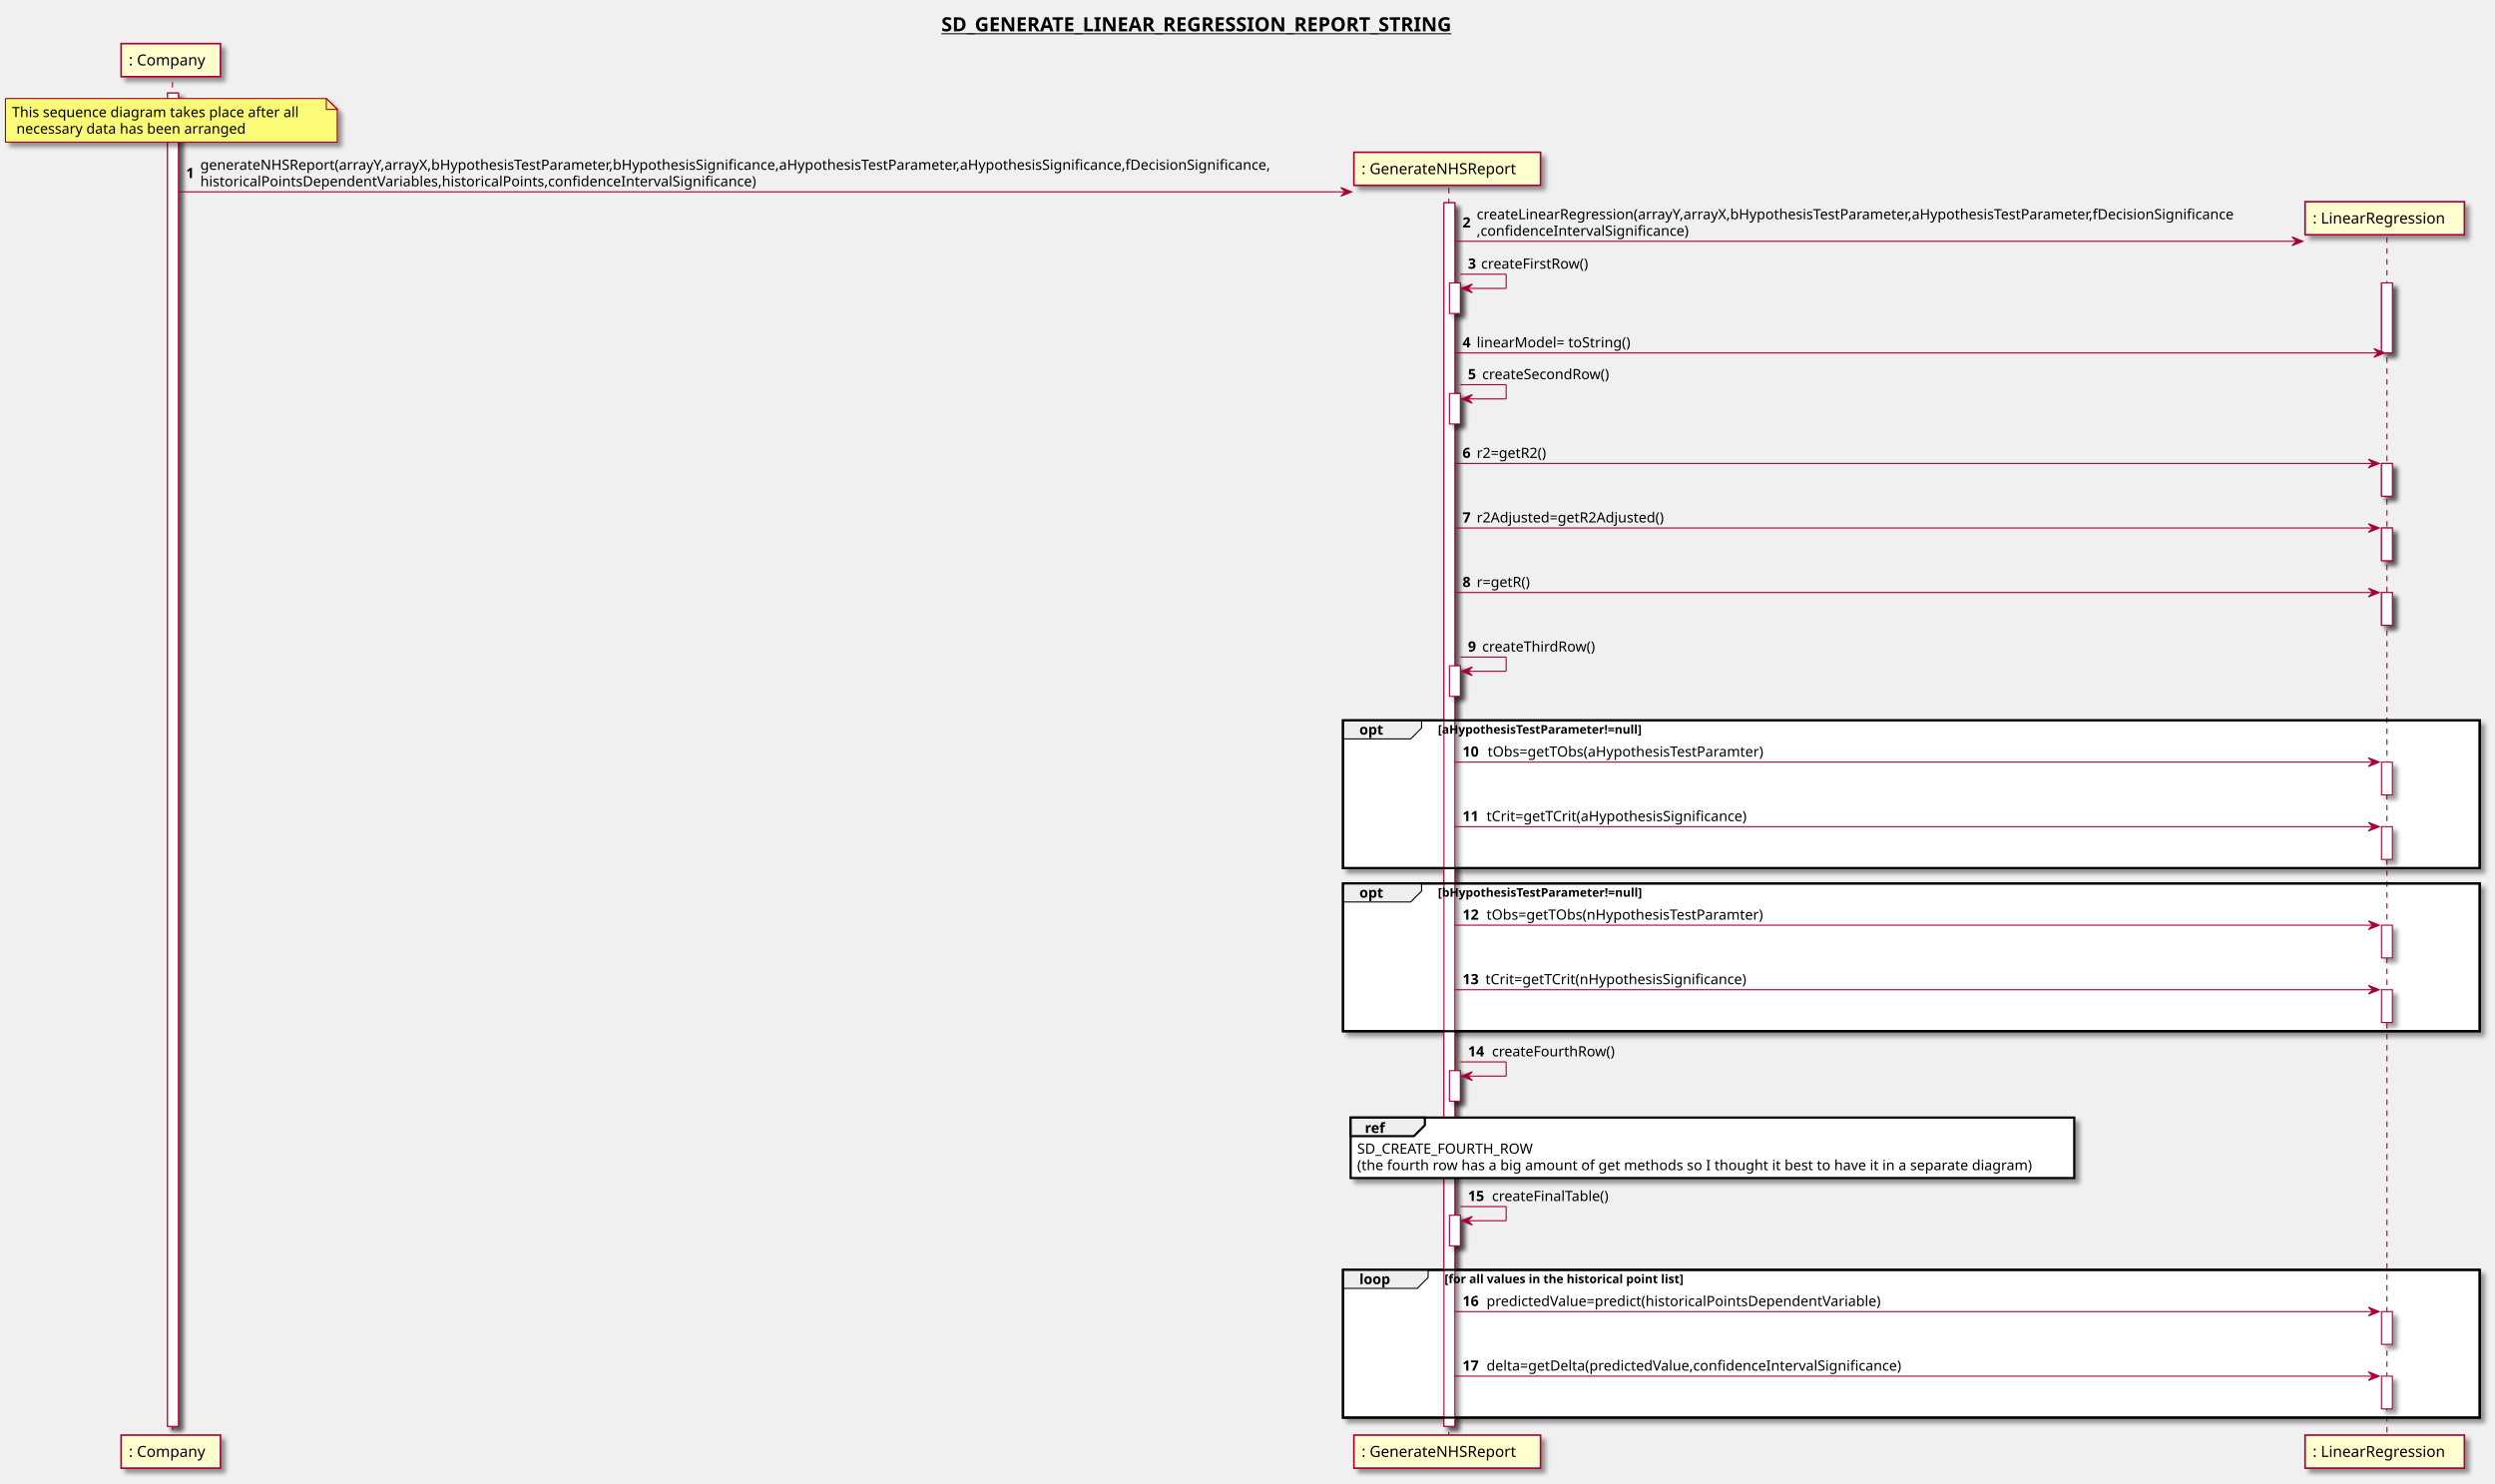
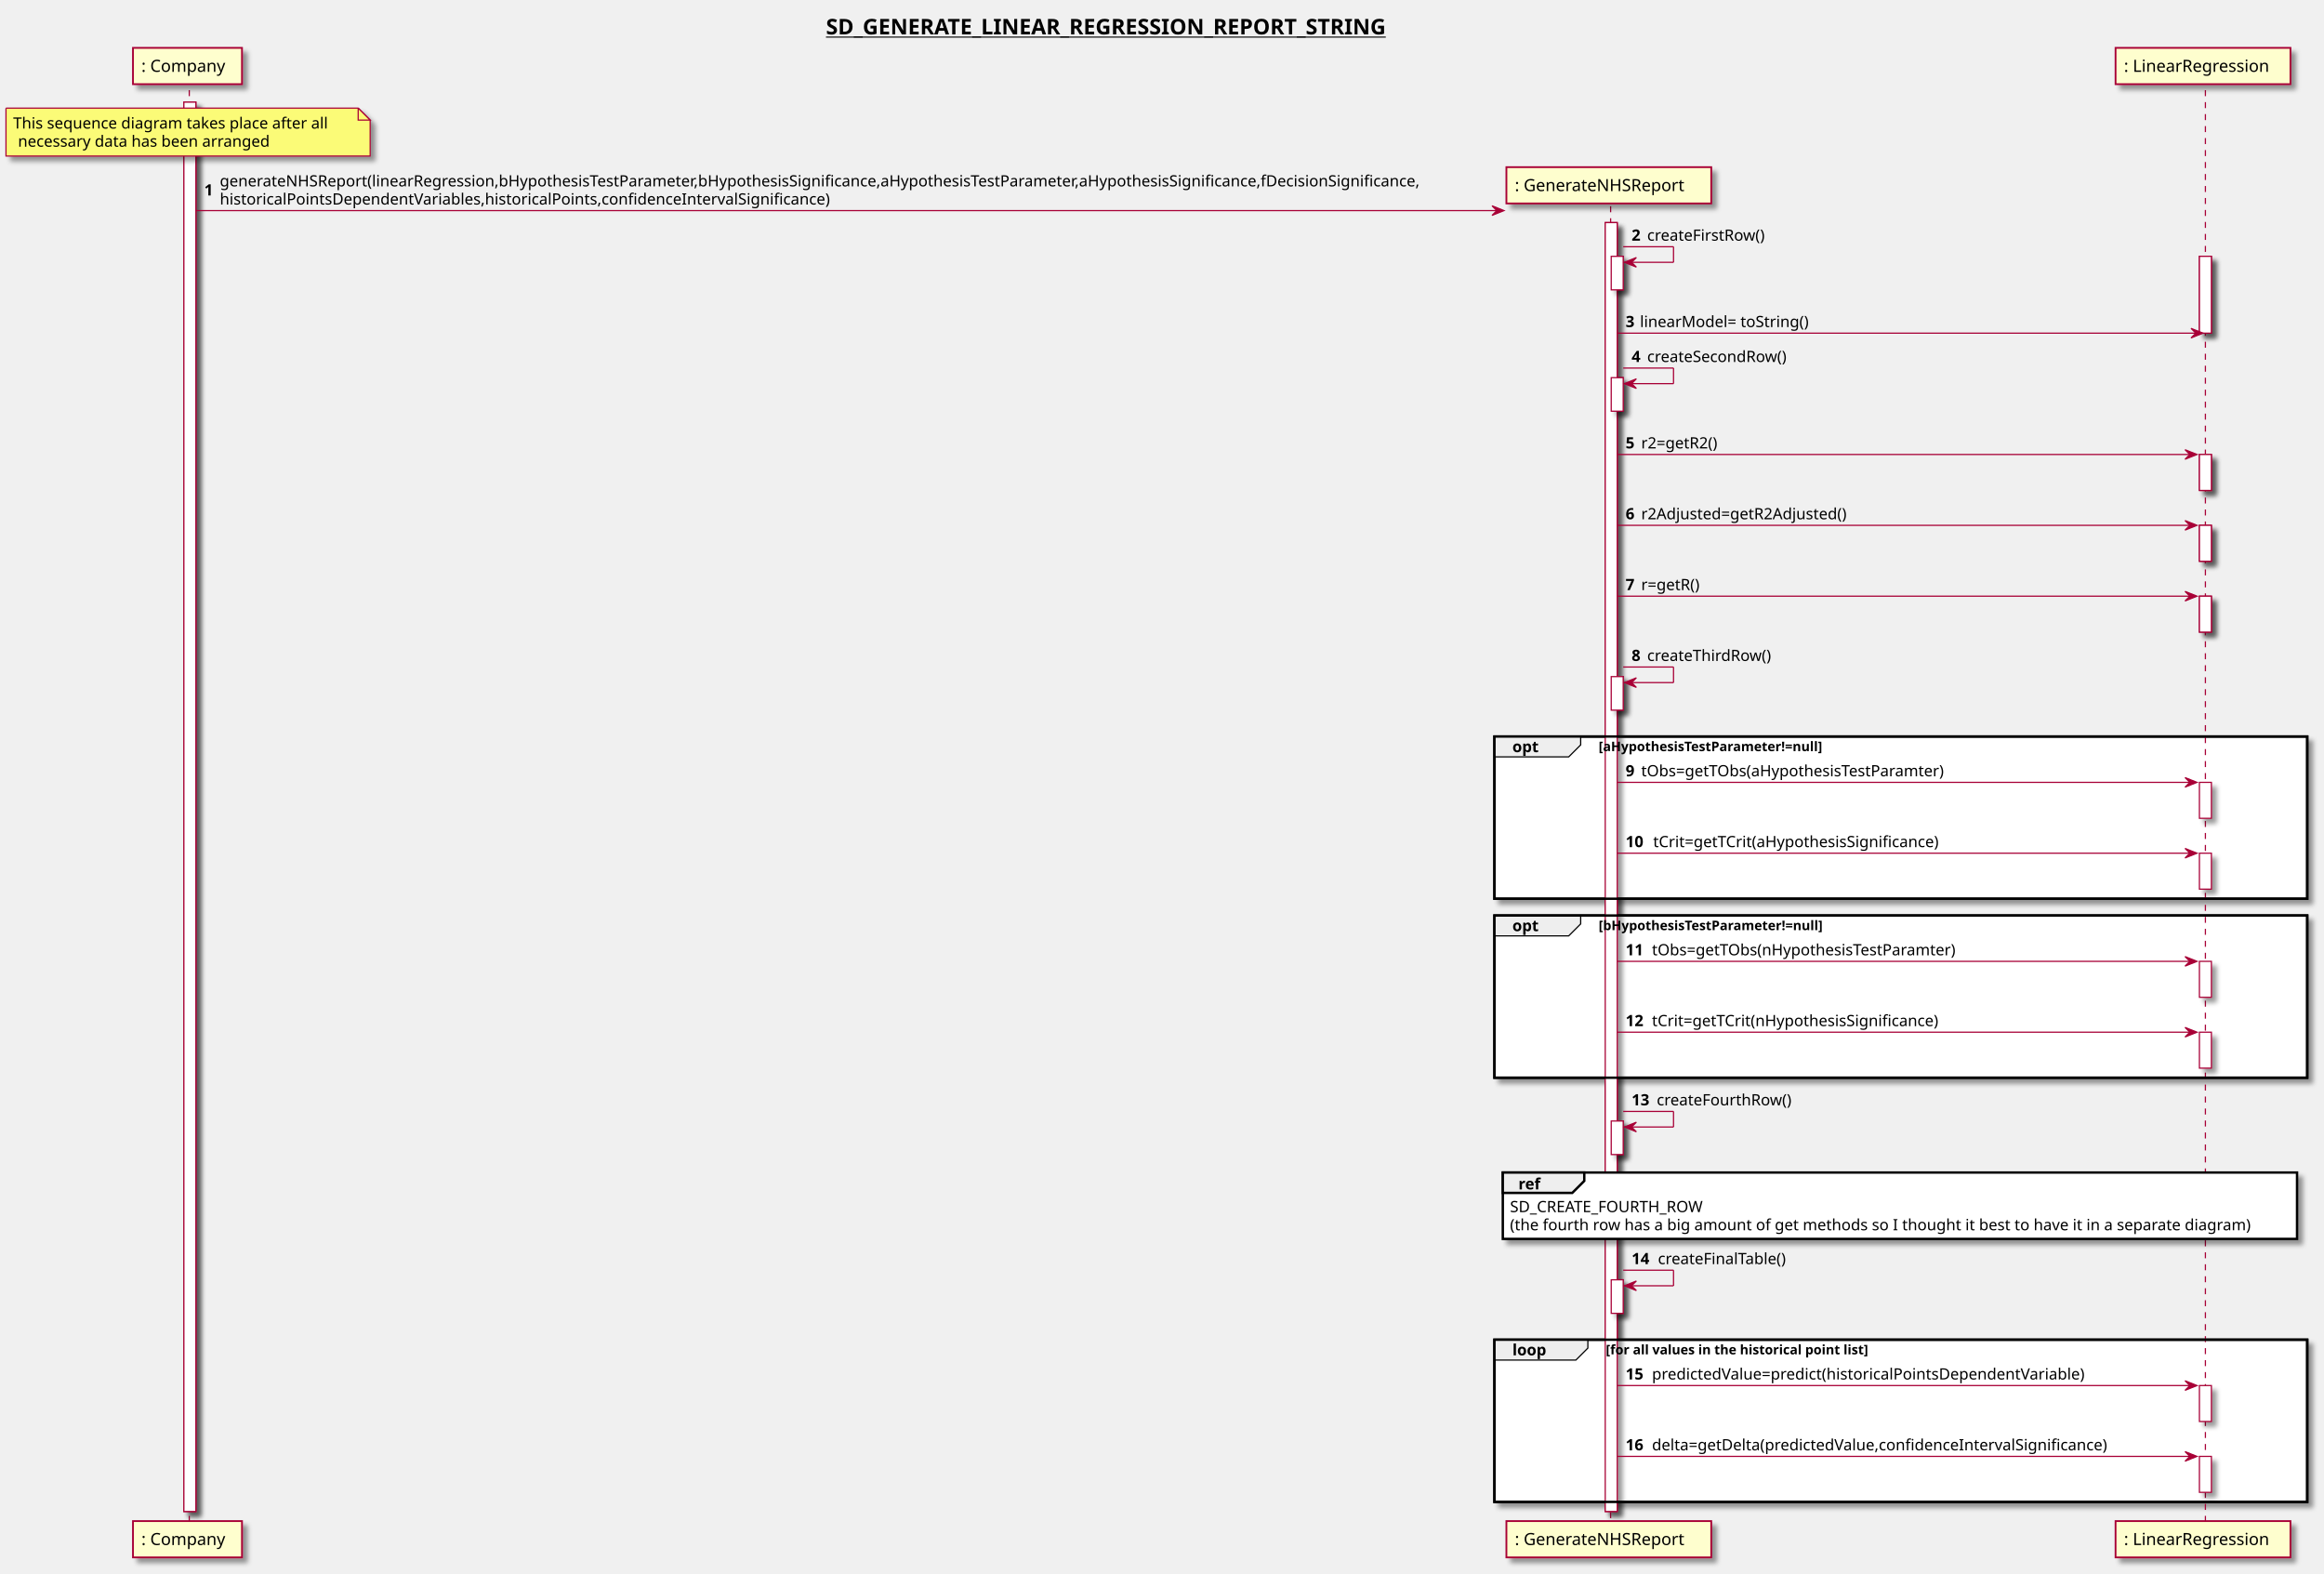
- <svg xmlns="http://www.w3.org/2000/svg" contentScriptType="application/ecmascript" contentStyleType="text/css" height="1359px" preserveAspectRatio="none" style="width:2286px;height:1359px;background:#FFFFFF;" version="1.1" viewBox="0 0 2286 1359" width="2286px" zoomAndPan="magnify">
+ <svg xmlns="http://www.w3.org/2000/svg" contentScriptType="application/ecmascript" contentStyleType="text/css" height="1313px" preserveAspectRatio="none" style="width:1940px;height:1313px;background:#FFFFFF;" version="1.1" viewBox="0 0 1940 1313" width="1940px" zoomAndPan="magnify">
  <defs>
-     <filter height="300%" id="f1wmib76jafymm" width="300%" x="-1" y="-1">
+     <filter height="300%" id="fee40dw6n8b5m" width="300%" x="-1" y="-1">
      <feGaussianBlur result="blurOut" stdDeviation="2.0" />
      <feColorMatrix in="blurOut" result="blurOut2" type="matrix" values="0 0 0 0 0 0 0 0 0 0 0 0 0 0 0 0 0 0 .4 0" />
      <feOffset dx="4.0" dy="4.0" in="blurOut2" result="blurOut3" />
      <feBlend in="SourceGraphic" in2="blurOut3" mode="normal" />
    </filter>
  </defs>
  <g>
-     <text fill="#000000" font-family="sans-serif" font-size="18" font-weight="bold" lengthAdjust="spacing" text-decoration="underline" textLength="557" x="862.5" y="28.708">SD_GENERATE_LINEAR_REGRESSION_REPORT_STRING</text>
-     <rect fill="#FFFFFF" filter="url(#f1wmib76jafymm)" height="1221.648" style="stroke:#A80036;stroke-width:1.0;" width="10" x="153.5" y="85.25" />
-     <rect fill="#FFFFFF" filter="url(#f1wmib76jafymm)" height="1121.117" style="stroke:#A80036;stroke-width:1.0;" width="10" x="1323" y="185.781" />
-     <rect fill="#FFFFFF" filter="url(#f1wmib76jafymm)" height="28" style="stroke:#A80036;stroke-width:1.0;" width="10" x="1328" y="259.242" />
-     <rect fill="#FFFFFF" filter="url(#f1wmib76jafymm)" height="28" style="stroke:#A80036;stroke-width:1.0;" width="10" x="1328" y="360.508" />
-     <rect fill="#FFFFFF" filter="url(#f1wmib76jafymm)" height="28" style="stroke:#A80036;stroke-width:1.0;" width="10" x="1328" y="610.039" />
-     <rect fill="#FFFFFF" filter="url(#f1wmib76jafymm)" height="28" style="stroke:#A80036;stroke-width:1.0;" width="10" x="1328" y="980.969" />
-     <rect fill="#FFFFFF" filter="url(#f1wmib76jafymm)" height="28" style="stroke:#A80036;stroke-width:1.0;" width="10" x="1328" y="1113.5" />
-     <rect fill="#FFFFFF" filter="url(#f1wmib76jafymm)" height="64.133" style="stroke:#A80036;stroke-width:1.0;" width="10" x="2182" y="259.242" />
-     <rect fill="#FFFFFF" filter="url(#f1wmib76jafymm)" height="30" style="stroke:#A80036;stroke-width:1.0;" width="10" x="2182" y="424.641" />
-     <rect fill="#FFFFFF" filter="url(#f1wmib76jafymm)" height="30" style="stroke:#A80036;stroke-width:1.0;" width="10" x="2182" y="483.773" />
-     <rect fill="#FFFFFF" filter="url(#f1wmib76jafymm)" height="30" style="stroke:#A80036;stroke-width:1.0;" width="10" x="2182" y="542.906" />
-     <rect fill="#FFFFFF" filter="url(#f1wmib76jafymm)" height="30" style="stroke:#A80036;stroke-width:1.0;" width="10" x="2182" y="698.305" />
-     <rect fill="#FFFFFF" filter="url(#f1wmib76jafymm)" height="30" style="stroke:#A80036;stroke-width:1.0;" width="10" x="2182" y="757.438" />
-     <rect fill="#FFFFFF" filter="url(#f1wmib76jafymm)" height="30" style="stroke:#A80036;stroke-width:1.0;" width="10" x="2182" y="847.703" />
-     <rect fill="#FFFFFF" filter="url(#f1wmib76jafymm)" height="30" style="stroke:#A80036;stroke-width:1.0;" width="10" x="2182" y="906.836" />
-     <rect fill="#FFFFFF" filter="url(#f1wmib76jafymm)" height="30" style="stroke:#A80036;stroke-width:1.0;" width="10" x="2182" y="1201.766" />
-     <rect fill="#FFFFFF" filter="url(#f1wmib76jafymm)" height="30" style="stroke:#A80036;stroke-width:1.0;" width="10" x="2182" y="1260.898" />
-     <rect fill="#FFFFFF" filter="url(#f1wmib76jafymm)" height="135.398" style="stroke:#000000;stroke-width:2.0;" width="1041.5" x="1230.5" y="660.039" />
-     <rect fill="#FFFFFF" filter="url(#f1wmib76jafymm)" height="135.398" style="stroke:#000000;stroke-width:2.0;" width="1041.5" x="1230.5" y="809.438" />
-     <rect fill="#FFFFFF" filter="url(#f1wmib76jafymm)" height="135.398" style="stroke:#000000;stroke-width:2.0;" width="1041.5" x="1230.5" y="1163.5" />
-     <line style="stroke:#A80036;stroke-width:1.0;stroke-dasharray:5.0,5.0;" x1="158" x2="158" y1="75.25" y2="1315.898" />
-     <line style="stroke:#A80036;stroke-width:1.0;stroke-dasharray:5.0,5.0;" x1="1327.5" x2="1327.5" y1="172.164" y2="1315.898" />
-     <line style="stroke:#A80036;stroke-width:1.0;stroke-dasharray:5.0,5.0;" x1="2187" x2="2187" y1="217.461" y2="1315.898" />
-     <rect fill="#FEFECE" filter="url(#f1wmib76jafymm)" height="30.297" style="stroke:#A80036;stroke-width:1.5;" width="91" x="111" y="39.953" />
+     <text fill="#000000" font-family="sans-serif" font-size="18" font-weight="bold" lengthAdjust="spacing" text-decoration="underline" textLength="557" x="689.5" y="28.708">SD_GENERATE_LINEAR_REGRESSION_REPORT_STRING</text>
+     <rect fill="#FFFFFF" filter="url(#fee40dw6n8b5m)" height="1176.352" style="stroke:#A80036;stroke-width:1.0;" width="10" x="153.5" y="85.25" />
+     <rect fill="#FFFFFF" filter="url(#fee40dw6n8b5m)" height="1075.82" style="stroke:#A80036;stroke-width:1.0;" width="10" x="1340" y="185.781" />
+     <rect fill="#FFFFFF" filter="url(#fee40dw6n8b5m)" height="28" style="stroke:#A80036;stroke-width:1.0;" width="10" x="1345" y="213.945" />
+     <rect fill="#FFFFFF" filter="url(#fee40dw6n8b5m)" height="28" style="stroke:#A80036;stroke-width:1.0;" width="10" x="1345" y="315.211" />
+     <rect fill="#FFFFFF" filter="url(#fee40dw6n8b5m)" height="28" style="stroke:#A80036;stroke-width:1.0;" width="10" x="1345" y="564.742" />
+     <rect fill="#FFFFFF" filter="url(#fee40dw6n8b5m)" height="28" style="stroke:#A80036;stroke-width:1.0;" width="10" x="1345" y="935.672" />
+     <rect fill="#FFFFFF" filter="url(#fee40dw6n8b5m)" height="28" style="stroke:#A80036;stroke-width:1.0;" width="10" x="1345" y="1068.203" />
+     <rect fill="#FFFFFF" filter="url(#fee40dw6n8b5m)" height="64.133" style="stroke:#A80036;stroke-width:1.0;" width="10" x="1836" y="213.945" />
+     <rect fill="#FFFFFF" filter="url(#fee40dw6n8b5m)" height="30" style="stroke:#A80036;stroke-width:1.0;" width="10" x="1836" y="379.344" />
+     <rect fill="#FFFFFF" filter="url(#fee40dw6n8b5m)" height="30" style="stroke:#A80036;stroke-width:1.0;" width="10" x="1836" y="438.477" />
+     <rect fill="#FFFFFF" filter="url(#fee40dw6n8b5m)" height="30" style="stroke:#A80036;stroke-width:1.0;" width="10" x="1836" y="497.609" />
+     <rect fill="#FFFFFF" filter="url(#fee40dw6n8b5m)" height="30" style="stroke:#A80036;stroke-width:1.0;" width="10" x="1836" y="653.008" />
+     <rect fill="#FFFFFF" filter="url(#fee40dw6n8b5m)" height="30" style="stroke:#A80036;stroke-width:1.0;" width="10" x="1836" y="712.141" />
+     <rect fill="#FFFFFF" filter="url(#fee40dw6n8b5m)" height="30" style="stroke:#A80036;stroke-width:1.0;" width="10" x="1836" y="802.406" />
+     <rect fill="#FFFFFF" filter="url(#fee40dw6n8b5m)" height="30" style="stroke:#A80036;stroke-width:1.0;" width="10" x="1836" y="861.539" />
+     <rect fill="#FFFFFF" filter="url(#fee40dw6n8b5m)" height="30" style="stroke:#A80036;stroke-width:1.0;" width="10" x="1836" y="1156.469" />
+     <rect fill="#FFFFFF" filter="url(#fee40dw6n8b5m)" height="30" style="stroke:#A80036;stroke-width:1.0;" width="10" x="1836" y="1215.602" />
+     <rect fill="#FFFFFF" filter="url(#fee40dw6n8b5m)" height="135.398" style="stroke:#000000;stroke-width:2.0;" width="678.5" x="1247.5" y="614.742" />
+     <rect fill="#FFFFFF" filter="url(#fee40dw6n8b5m)" height="135.398" style="stroke:#000000;stroke-width:2.0;" width="678.5" x="1247.5" y="764.141" />
+     <rect fill="#FFFFFF" filter="url(#fee40dw6n8b5m)" height="135.398" style="stroke:#000000;stroke-width:2.0;" width="678.5" x="1247.5" y="1118.203" />
+     <line style="stroke:#A80036;stroke-width:1.0;stroke-dasharray:5.0,5.0;" x1="158" x2="158" y1="75.25" y2="1270.602" />
+     <line style="stroke:#A80036;stroke-width:1.0;stroke-dasharray:5.0,5.0;" x1="1344.5" x2="1344.5" y1="172.164" y2="1270.602" />
+     <line style="stroke:#A80036;stroke-width:1.0;stroke-dasharray:5.0,5.0;" x1="1841" x2="1841" y1="75.25" y2="1270.602" />
+     <rect fill="#FEFECE" filter="url(#fee40dw6n8b5m)" height="30.297" style="stroke:#A80036;stroke-width:1.5;" width="91" x="111" y="39.953" />
    <text fill="#000000" font-family="sans-serif" font-size="14" lengthAdjust="spacing" textLength="77" x="118" y="59.948">: Company</text>
-     <rect fill="#FEFECE" filter="url(#f1wmib76jafymm)" height="30.297" style="stroke:#A80036;stroke-width:1.5;" width="91" x="111" y="1314.898" />
-     <text fill="#000000" font-family="sans-serif" font-size="14" lengthAdjust="spacing" textLength="77" x="118" y="1334.894">: Company</text>
-     <rect fill="#FEFECE" filter="url(#f1wmib76jafymm)" height="30.297" style="stroke:#A80036;stroke-width:1.5;" width="171" x="1240.5" y="1314.898" />
-     <text fill="#000000" font-family="sans-serif" font-size="14" lengthAdjust="spacing" textLength="157" x="1247.5" y="1334.894">: GenerateNHSReport</text>
-     <rect fill="#FEFECE" filter="url(#f1wmib76jafymm)" height="30.297" style="stroke:#A80036;stroke-width:1.5;" width="146" x="2112" y="1314.898" />
-     <text fill="#000000" font-family="sans-serif" font-size="14" lengthAdjust="spacing" textLength="132" x="2119" y="1334.894">: LinearRegression</text>
-     <rect fill="#FFFFFF" filter="url(#f1wmib76jafymm)" height="1221.648" style="stroke:#A80036;stroke-width:1.0;" width="10" x="153.5" y="85.25" />
-     <rect fill="#FFFFFF" filter="url(#f1wmib76jafymm)" height="1121.117" style="stroke:#A80036;stroke-width:1.0;" width="10" x="1323" y="185.781" />
-     <rect fill="#FFFFFF" filter="url(#f1wmib76jafymm)" height="28" style="stroke:#A80036;stroke-width:1.0;" width="10" x="1328" y="259.242" />
-     <rect fill="#FFFFFF" filter="url(#f1wmib76jafymm)" height="28" style="stroke:#A80036;stroke-width:1.0;" width="10" x="1328" y="360.508" />
-     <rect fill="#FFFFFF" filter="url(#f1wmib76jafymm)" height="28" style="stroke:#A80036;stroke-width:1.0;" width="10" x="1328" y="610.039" />
-     <rect fill="#FFFFFF" filter="url(#f1wmib76jafymm)" height="28" style="stroke:#A80036;stroke-width:1.0;" width="10" x="1328" y="980.969" />
-     <rect fill="#FFFFFF" filter="url(#f1wmib76jafymm)" height="28" style="stroke:#A80036;stroke-width:1.0;" width="10" x="1328" y="1113.5" />
-     <rect fill="#FFFFFF" filter="url(#f1wmib76jafymm)" height="64.133" style="stroke:#A80036;stroke-width:1.0;" width="10" x="2182" y="259.242" />
-     <rect fill="#FFFFFF" filter="url(#f1wmib76jafymm)" height="30" style="stroke:#A80036;stroke-width:1.0;" width="10" x="2182" y="424.641" />
-     <rect fill="#FFFFFF" filter="url(#f1wmib76jafymm)" height="30" style="stroke:#A80036;stroke-width:1.0;" width="10" x="2182" y="483.773" />
-     <rect fill="#FFFFFF" filter="url(#f1wmib76jafymm)" height="30" style="stroke:#A80036;stroke-width:1.0;" width="10" x="2182" y="542.906" />
-     <rect fill="#FFFFFF" filter="url(#f1wmib76jafymm)" height="30" style="stroke:#A80036;stroke-width:1.0;" width="10" x="2182" y="698.305" />
-     <rect fill="#FFFFFF" filter="url(#f1wmib76jafymm)" height="30" style="stroke:#A80036;stroke-width:1.0;" width="10" x="2182" y="757.438" />
-     <rect fill="#FFFFFF" filter="url(#f1wmib76jafymm)" height="30" style="stroke:#A80036;stroke-width:1.0;" width="10" x="2182" y="847.703" />
-     <rect fill="#FFFFFF" filter="url(#f1wmib76jafymm)" height="30" style="stroke:#A80036;stroke-width:1.0;" width="10" x="2182" y="906.836" />
-     <rect fill="#FFFFFF" filter="url(#f1wmib76jafymm)" height="30" style="stroke:#A80036;stroke-width:1.0;" width="10" x="2182" y="1201.766" />
-     <rect fill="#FFFFFF" filter="url(#f1wmib76jafymm)" height="30" style="stroke:#A80036;stroke-width:1.0;" width="10" x="2182" y="1260.898" />
-     <path d="M5,90.25 L5,130.25 L309,130.25 L309,100.25 L299,90.25 L5,90.25 " fill="#FBFB77" filter="url(#f1wmib76jafymm)" style="stroke:#A80036;stroke-width:1.0;" />
+     <rect fill="#FEFECE" filter="url(#fee40dw6n8b5m)" height="30.297" style="stroke:#A80036;stroke-width:1.5;" width="91" x="111" y="1269.602" />
+     <text fill="#000000" font-family="sans-serif" font-size="14" lengthAdjust="spacing" textLength="77" x="118" y="1289.597">: Company</text>
+     <rect fill="#FEFECE" filter="url(#fee40dw6n8b5m)" height="30.297" style="stroke:#A80036;stroke-width:1.5;" width="171" x="1257.5" y="1269.602" />
+     <text fill="#000000" font-family="sans-serif" font-size="14" lengthAdjust="spacing" textLength="157" x="1264.5" y="1289.597">: GenerateNHSReport</text>
+     <rect fill="#FEFECE" filter="url(#fee40dw6n8b5m)" height="30.297" style="stroke:#A80036;stroke-width:1.5;" width="146" x="1766" y="39.953" />
+     <text fill="#000000" font-family="sans-serif" font-size="14" lengthAdjust="spacing" textLength="132" x="1773" y="59.948">: LinearRegression</text>
+     <rect fill="#FEFECE" filter="url(#fee40dw6n8b5m)" height="30.297" style="stroke:#A80036;stroke-width:1.5;" width="146" x="1766" y="1269.602" />
+     <text fill="#000000" font-family="sans-serif" font-size="14" lengthAdjust="spacing" textLength="132" x="1773" y="1289.597">: LinearRegression</text>
+     <rect fill="#FFFFFF" filter="url(#fee40dw6n8b5m)" height="1176.352" style="stroke:#A80036;stroke-width:1.0;" width="10" x="153.5" y="85.25" />
+     <rect fill="#FFFFFF" filter="url(#fee40dw6n8b5m)" height="1075.82" style="stroke:#A80036;stroke-width:1.0;" width="10" x="1340" y="185.781" />
+     <rect fill="#FFFFFF" filter="url(#fee40dw6n8b5m)" height="28" style="stroke:#A80036;stroke-width:1.0;" width="10" x="1345" y="213.945" />
+     <rect fill="#FFFFFF" filter="url(#fee40dw6n8b5m)" height="28" style="stroke:#A80036;stroke-width:1.0;" width="10" x="1345" y="315.211" />
+     <rect fill="#FFFFFF" filter="url(#fee40dw6n8b5m)" height="28" style="stroke:#A80036;stroke-width:1.0;" width="10" x="1345" y="564.742" />
+     <rect fill="#FFFFFF" filter="url(#fee40dw6n8b5m)" height="28" style="stroke:#A80036;stroke-width:1.0;" width="10" x="1345" y="935.672" />
+     <rect fill="#FFFFFF" filter="url(#fee40dw6n8b5m)" height="28" style="stroke:#A80036;stroke-width:1.0;" width="10" x="1345" y="1068.203" />
+     <rect fill="#FFFFFF" filter="url(#fee40dw6n8b5m)" height="64.133" style="stroke:#A80036;stroke-width:1.0;" width="10" x="1836" y="213.945" />
+     <rect fill="#FFFFFF" filter="url(#fee40dw6n8b5m)" height="30" style="stroke:#A80036;stroke-width:1.0;" width="10" x="1836" y="379.344" />
+     <rect fill="#FFFFFF" filter="url(#fee40dw6n8b5m)" height="30" style="stroke:#A80036;stroke-width:1.0;" width="10" x="1836" y="438.477" />
+     <rect fill="#FFFFFF" filter="url(#fee40dw6n8b5m)" height="30" style="stroke:#A80036;stroke-width:1.0;" width="10" x="1836" y="497.609" />
+     <rect fill="#FFFFFF" filter="url(#fee40dw6n8b5m)" height="30" style="stroke:#A80036;stroke-width:1.0;" width="10" x="1836" y="653.008" />
+     <rect fill="#FFFFFF" filter="url(#fee40dw6n8b5m)" height="30" style="stroke:#A80036;stroke-width:1.0;" width="10" x="1836" y="712.141" />
+     <rect fill="#FFFFFF" filter="url(#fee40dw6n8b5m)" height="30" style="stroke:#A80036;stroke-width:1.0;" width="10" x="1836" y="802.406" />
+     <rect fill="#FFFFFF" filter="url(#fee40dw6n8b5m)" height="30" style="stroke:#A80036;stroke-width:1.0;" width="10" x="1836" y="861.539" />
+     <rect fill="#FFFFFF" filter="url(#fee40dw6n8b5m)" height="30" style="stroke:#A80036;stroke-width:1.0;" width="10" x="1836" y="1156.469" />
+     <rect fill="#FFFFFF" filter="url(#fee40dw6n8b5m)" height="30" style="stroke:#A80036;stroke-width:1.0;" width="10" x="1836" y="1215.602" />
+     <path d="M5,90.25 L5,130.25 L309,130.25 L309,100.25 L299,90.25 L5,90.25 " fill="#FBFB77" filter="url(#fee40dw6n8b5m)" style="stroke:#A80036;stroke-width:1.0;" />
    <path d="M299,90.25 L299,100.25 L309,100.25 L299,90.25 " fill="#FBFB77" style="stroke:#A80036;stroke-width:1.0;" />
    <text fill="#000000" font-family="sans-serif" font-size="13" lengthAdjust="spacing" textLength="279" x="11" y="107.317">This sequence diagram takes place after all</text>
    <text fill="#000000" font-family="sans-serif" font-size="13" lengthAdjust="spacing" textLength="224" x="15" y="122.45">necessary data has been arranged</text>
-     <polygon fill="#A80036" points="1228.5,171.781,1238.5,175.781,1228.5,179.781,1232.5,175.781" style="stroke:#A80036;stroke-width:1.0;" />
-     <line style="stroke:#A80036;stroke-width:1.0;" x1="163.5" x2="1234.5" y1="175.781" y2="175.781" />
+     <polygon fill="#A80036" points="1245.5,171.781,1255.5,175.781,1245.5,179.781,1249.5,175.781" style="stroke:#A80036;stroke-width:1.0;" />
+     <line style="stroke:#A80036;stroke-width:1.0;" x1="163.5" x2="1251.5" y1="175.781" y2="175.781" />
    <text fill="#000000" font-family="sans-serif" font-size="13" font-weight="bold" lengthAdjust="spacing" textLength="9" x="170.5" y="163.149">1</text>
-     <text fill="#000000" font-family="sans-serif" font-size="13" lengthAdjust="spacing" textLength="1040" x="183.5" y="155.583">generateNHSReport(arrayY,arrayX,bHypothesisTestParameter,bHypothesisSignificance,aHypothesisTestParameter,aHypothesisSignificance,fDecisionSignificance,</text>
+     <text fill="#000000" font-family="sans-serif" font-size="13" lengthAdjust="spacing" textLength="1057" x="183.5" y="155.583">generateNHSReport(linearRegression,bHypothesisTestParameter,bHypothesisSignificance,aHypothesisTestParameter,aHypothesisSignificance,fDecisionSignificance,</text>
    <text fill="#000000" font-family="sans-serif" font-size="13" lengthAdjust="spacing" textLength="529" x="183.5" y="170.715">historicalPointsDependentVariables,historicalPoints,confidenceIntervalSignificance)</text>
-     <rect fill="#FEFECE" filter="url(#f1wmib76jafymm)" height="30.297" style="stroke:#A80036;stroke-width:1.5;" width="171" x="1240.5" y="139.516" />
-     <text fill="#000000" font-family="sans-serif" font-size="14" lengthAdjust="spacing" textLength="157" x="1247.5" y="159.511">: GenerateNHSReport</text>
-     <polygon fill="#A80036" points="2100,217.078,2110,221.078,2100,225.078,2104,221.078" style="stroke:#A80036;stroke-width:1.0;" />
-     <line style="stroke:#A80036;stroke-width:1.0;" x1="1333" x2="2106" y1="221.078" y2="221.078" />
-     <text fill="#000000" font-family="sans-serif" font-size="13" font-weight="bold" lengthAdjust="spacing" textLength="9" x="1340" y="208.446">2</text>
-     <text fill="#000000" font-family="sans-serif" font-size="13" lengthAdjust="spacing" textLength="742" x="1353" y="200.879">createLinearRegression(arrayY,arrayX,bHypothesisTestParameter,aHypothesisTestParameter,fDecisionSignificance</text>
-     <text fill="#000000" font-family="sans-serif" font-size="13" lengthAdjust="spacing" textLength="203" x="1353" y="216.012">,confidenceIntervalSignificance)</text>
-     <rect fill="#FEFECE" filter="url(#f1wmib76jafymm)" height="30.297" style="stroke:#A80036;stroke-width:1.5;" width="146" x="2112" y="184.812" />
-     <text fill="#000000" font-family="sans-serif" font-size="14" lengthAdjust="spacing" textLength="132" x="2119" y="204.808">: LinearRegression</text>
-     <line style="stroke:#A80036;stroke-width:1.0;" x1="1338" x2="1380" y1="251.242" y2="251.242" />
-     <line style="stroke:#A80036;stroke-width:1.0;" x1="1380" x2="1380" y1="251.242" y2="264.242" />
-     <line style="stroke:#A80036;stroke-width:1.0;" x1="1339" x2="1380" y1="264.242" y2="264.242" />
-     <polygon fill="#A80036" points="1349,260.242,1339,264.242,1349,268.242,1345,264.242" style="stroke:#A80036;stroke-width:1.0;" />
-     <text fill="#000000" font-family="sans-serif" font-size="13" font-weight="bold" lengthAdjust="spacing" textLength="8" x="1345" y="246.176">3</text>
-     <text fill="#000000" font-family="sans-serif" font-size="13" lengthAdjust="spacing" textLength="106" x="1357" y="246.176">createFirstRow()</text>
-     <polygon fill="#A80036" points="2175,319.375,2185,323.375,2175,327.375,2179,323.375" style="stroke:#A80036;stroke-width:1.0;" />
-     <line style="stroke:#A80036;stroke-width:1.0;" x1="1333" x2="2181" y1="323.375" y2="323.375" />
-     <text fill="#000000" font-family="sans-serif" font-size="13" font-weight="bold" lengthAdjust="spacing" textLength="9" x="1340" y="318.309">4</text>
-     <text fill="#000000" font-family="sans-serif" font-size="13" lengthAdjust="spacing" textLength="146" x="1353" y="318.309">linearModel= toString()</text>
-     <line style="stroke:#A80036;stroke-width:1.0;" x1="1338" x2="1380" y1="352.508" y2="352.508" />
-     <line style="stroke:#A80036;stroke-width:1.0;" x1="1380" x2="1380" y1="352.508" y2="365.508" />
-     <line style="stroke:#A80036;stroke-width:1.0;" x1="1339" x2="1380" y1="365.508" y2="365.508" />
-     <polygon fill="#A80036" points="1349,361.508,1339,365.508,1349,369.508,1345,365.508" style="stroke:#A80036;stroke-width:1.0;" />
-     <text fill="#000000" font-family="sans-serif" font-size="13" font-weight="bold" lengthAdjust="spacing" textLength="9" x="1345" y="347.442">5</text>
-     <text fill="#000000" font-family="sans-serif" font-size="13" lengthAdjust="spacing" textLength="126" x="1358" y="347.442">createSecondRow()</text>
-     <polygon fill="#A80036" points="2170,420.641,2180,424.641,2170,428.641,2174,424.641" style="stroke:#A80036;stroke-width:1.0;" />
-     <line style="stroke:#A80036;stroke-width:1.0;" x1="1333" x2="2176" y1="424.641" y2="424.641" />
-     <text fill="#000000" font-family="sans-serif" font-size="13" font-weight="bold" lengthAdjust="spacing" textLength="9" x="1340" y="419.575">6</text>
-     <text fill="#000000" font-family="sans-serif" font-size="13" lengthAdjust="spacing" textLength="71" x="1353" y="419.575">r2=getR2()</text>
-     <polygon fill="#A80036" points="2170,479.773,2180,483.773,2170,487.773,2174,483.773" style="stroke:#A80036;stroke-width:1.0;" />
-     <line style="stroke:#A80036;stroke-width:1.0;" x1="1333" x2="2176" y1="483.773" y2="483.773" />
-     <text fill="#000000" font-family="sans-serif" font-size="13" font-weight="bold" lengthAdjust="spacing" textLength="9" x="1340" y="478.707">7</text>
-     <text fill="#000000" font-family="sans-serif" font-size="13" lengthAdjust="spacing" textLength="183" x="1353" y="478.707">r2Adjusted=getR2Adjusted()</text>
-     <polygon fill="#A80036" points="2170,538.906,2180,542.906,2170,546.906,2174,542.906" style="stroke:#A80036;stroke-width:1.0;" />
-     <line style="stroke:#A80036;stroke-width:1.0;" x1="1333" x2="2176" y1="542.906" y2="542.906" />
-     <text fill="#000000" font-family="sans-serif" font-size="13" font-weight="bold" lengthAdjust="spacing" textLength="9" x="1340" y="537.84">8</text>
-     <text fill="#000000" font-family="sans-serif" font-size="13" lengthAdjust="spacing" textLength="55" x="1353" y="537.84">r=getR()</text>
-     <line style="stroke:#A80036;stroke-width:1.0;" x1="1338" x2="1380" y1="602.039" y2="602.039" />
-     <line style="stroke:#A80036;stroke-width:1.0;" x1="1380" x2="1380" y1="602.039" y2="615.039" />
-     <line style="stroke:#A80036;stroke-width:1.0;" x1="1339" x2="1380" y1="615.039" y2="615.039" />
-     <polygon fill="#A80036" points="1349,611.039,1339,615.039,1349,619.039,1345,615.039" style="stroke:#A80036;stroke-width:1.0;" />
-     <text fill="#000000" font-family="sans-serif" font-size="13" font-weight="bold" lengthAdjust="spacing" textLength="9" x="1345" y="596.973">9</text>
-     <text fill="#000000" font-family="sans-serif" font-size="13" lengthAdjust="spacing" textLength="111" x="1358" y="596.973">createThirdRow()</text>
-     <path d="M1230.5,660.039 L1302.5,660.039 L1302.5,667.039 L1292.5,677.039 L1230.5,677.039 L1230.5,660.039 " fill="#EEEEEE" style="stroke:#000000;stroke-width:1.0;" />
-     <rect fill="none" height="135.398" style="stroke:#000000;stroke-width:2.0;" width="1041.5" x="1230.5" y="660.039" />
-     <text fill="#000000" font-family="sans-serif" font-size="13" font-weight="bold" lengthAdjust="spacing" textLength="27" x="1245.5" y="673.106">opt</text>
-     <text fill="#000000" font-family="sans-serif" font-size="11" font-weight="bold" lengthAdjust="spacing" textLength="234" x="1317.5" y="672.25">[aHypothesisTestParameter!=null]</text>
-     <polygon fill="#A80036" points="2170,694.305,2180,698.305,2170,702.305,2174,698.305" style="stroke:#A80036;stroke-width:1.0;" />
-     <line style="stroke:#A80036;stroke-width:1.0;" x1="1333" x2="2176" y1="698.305" y2="698.305" />
-     <text fill="#000000" font-family="sans-serif" font-size="13" font-weight="bold" lengthAdjust="spacing" textLength="19" x="1340" y="693.239">10</text>
-     <text fill="#000000" font-family="sans-serif" font-size="13" lengthAdjust="spacing" textLength="271" x="1363" y="693.239">tObs=getTObs(aHypothesisTestParamter)</text>
-     <polygon fill="#A80036" points="2170,753.438,2180,757.438,2170,761.438,2174,757.438" style="stroke:#A80036;stroke-width:1.0;" />
-     <line style="stroke:#A80036;stroke-width:1.0;" x1="1333" x2="2176" y1="757.438" y2="757.438" />
-     <text fill="#000000" font-family="sans-serif" font-size="13" font-weight="bold" lengthAdjust="spacing" textLength="18" x="1340" y="752.372">11</text>
-     <text fill="#000000" font-family="sans-serif" font-size="13" lengthAdjust="spacing" textLength="253" x="1362" y="752.372">tCrit=getTCrit(aHypothesisSignificance)</text>
-     <path d="M1230.5,809.438 L1302.5,809.438 L1302.5,816.438 L1292.5,826.438 L1230.5,826.438 L1230.5,809.438 " fill="#EEEEEE" style="stroke:#000000;stroke-width:1.0;" />
-     <rect fill="none" height="135.398" style="stroke:#000000;stroke-width:2.0;" width="1041.5" x="1230.5" y="809.438" />
-     <text fill="#000000" font-family="sans-serif" font-size="13" font-weight="bold" lengthAdjust="spacing" textLength="27" x="1245.5" y="822.504">opt</text>
-     <text fill="#000000" font-family="sans-serif" font-size="11" font-weight="bold" lengthAdjust="spacing" textLength="234" x="1317.5" y="821.648">[bHypothesisTestParameter!=null]</text>
-     <polygon fill="#A80036" points="2170,843.703,2180,847.703,2170,851.703,2174,847.703" style="stroke:#A80036;stroke-width:1.0;" />
-     <line style="stroke:#A80036;stroke-width:1.0;" x1="1333" x2="2176" y1="847.703" y2="847.703" />
-     <text fill="#000000" font-family="sans-serif" font-size="13" font-weight="bold" lengthAdjust="spacing" textLength="18" x="1340" y="842.637">12</text>
-     <text fill="#000000" font-family="sans-serif" font-size="13" lengthAdjust="spacing" textLength="271" x="1362" y="842.637">tObs=getTObs(nHypothesisTestParamter)</text>
-     <polygon fill="#A80036" points="2170,902.836,2180,906.836,2170,910.836,2174,906.836" style="stroke:#A80036;stroke-width:1.0;" />
-     <line style="stroke:#A80036;stroke-width:1.0;" x1="1333" x2="2176" y1="906.836" y2="906.836" />
-     <text fill="#000000" font-family="sans-serif" font-size="13" font-weight="bold" lengthAdjust="spacing" textLength="17" x="1340" y="901.77">13</text>
-     <text fill="#000000" font-family="sans-serif" font-size="13" lengthAdjust="spacing" textLength="253" x="1361" y="901.77">tCrit=getTCrit(nHypothesisSignificance)</text>
-     <line style="stroke:#A80036;stroke-width:1.0;" x1="1338" x2="1380" y1="972.969" y2="972.969" />
-     <line style="stroke:#A80036;stroke-width:1.0;" x1="1380" x2="1380" y1="972.969" y2="985.969" />
-     <line style="stroke:#A80036;stroke-width:1.0;" x1="1339" x2="1380" y1="985.969" y2="985.969" />
-     <polygon fill="#A80036" points="1349,981.969,1339,985.969,1349,989.969,1345,985.969" style="stroke:#A80036;stroke-width:1.0;" />
-     <text fill="#000000" font-family="sans-serif" font-size="13" font-weight="bold" lengthAdjust="spacing" textLength="18" x="1345" y="967.903">14</text>
-     <text fill="#000000" font-family="sans-serif" font-size="13" lengthAdjust="spacing" textLength="120" x="1367" y="967.903">createFourthRow()</text>
-     <rect fill="#FFFFFF" filter="url(#f1wmib76jafymm)" height="55.398" style="stroke:#000000;stroke-width:2.0;" width="663" x="1237.5" y="1023.969" />
-     <polygon fill="#EEEEEE" points="1237.5,1023.969,1305.5,1023.969,1305.5,1030.969,1295.5,1040.969,1237.5,1040.969,1237.5,1023.969" style="stroke:#000000;stroke-width:2.0;" />
-     <text fill="#000000" font-family="sans-serif" font-size="13" font-weight="bold" lengthAdjust="spacing" textLength="23" x="1250.5" y="1038.036">ref</text>
-     <text fill="#000000" font-family="sans-serif" font-size="13" lengthAdjust="spacing" textLength="174" x="1243.5" y="1057.036">SD_CREATE_FOURTH_ROW</text>
-     <text fill="#000000" font-family="sans-serif" font-size="13" lengthAdjust="spacing" textLength="655" x="1243.5" y="1072.168">(the fourth row has a big amount of get methods so I thought it best to have it in a separate diagram)</text>
-     <line style="stroke:#A80036;stroke-width:1.0;" x1="1338" x2="1380" y1="1105.5" y2="1105.5" />
-     <line style="stroke:#A80036;stroke-width:1.0;" x1="1380" x2="1380" y1="1105.5" y2="1118.5" />
-     <line style="stroke:#A80036;stroke-width:1.0;" x1="1339" x2="1380" y1="1118.5" y2="1118.5" />
-     <polygon fill="#A80036" points="1349,1114.5,1339,1118.5,1349,1122.5,1345,1118.5" style="stroke:#A80036;stroke-width:1.0;" />
-     <text fill="#000000" font-family="sans-serif" font-size="13" font-weight="bold" lengthAdjust="spacing" textLength="18" x="1345" y="1100.434">15</text>
-     <text fill="#000000" font-family="sans-serif" font-size="13" lengthAdjust="spacing" textLength="115" x="1367" y="1100.434">createFinalTable()</text>
-     <path d="M1230.5,1163.5 L1308.5,1163.5 L1308.5,1170.5 L1298.5,1180.5 L1230.5,1180.5 L1230.5,1163.5 " fill="#EEEEEE" style="stroke:#000000;stroke-width:1.0;" />
-     <rect fill="none" height="135.398" style="stroke:#000000;stroke-width:2.0;" width="1041.5" x="1230.5" y="1163.5" />
-     <text fill="#000000" font-family="sans-serif" font-size="13" font-weight="bold" lengthAdjust="spacing" textLength="33" x="1245.5" y="1176.567">loop</text>
-     <text fill="#000000" font-family="sans-serif" font-size="11" font-weight="bold" lengthAdjust="spacing" textLength="275" x="1323.5" y="1175.71">[for all values in the historical point list]</text>
-     <polygon fill="#A80036" points="2170,1197.766,2180,1201.766,2170,1205.766,2174,1201.766" style="stroke:#A80036;stroke-width:1.0;" />
-     <line style="stroke:#A80036;stroke-width:1.0;" x1="1333" x2="2176" y1="1201.766" y2="1201.766" />
-     <text fill="#000000" font-family="sans-serif" font-size="13" font-weight="bold" lengthAdjust="spacing" textLength="18" x="1340" y="1196.7">16</text>
-     <text fill="#000000" font-family="sans-serif" font-size="13" lengthAdjust="spacing" textLength="379" x="1362" y="1196.7">predictedValue=predict(historicalPointsDependentVariable)</text>
-     <polygon fill="#A80036" points="2170,1256.898,2180,1260.898,2170,1264.898,2174,1260.898" style="stroke:#A80036;stroke-width:1.0;" />
-     <line style="stroke:#A80036;stroke-width:1.0;" x1="1333" x2="2176" y1="1260.898" y2="1260.898" />
-     <text fill="#000000" font-family="sans-serif" font-size="13" font-weight="bold" lengthAdjust="spacing" textLength="18" x="1340" y="1255.832">17</text>
-     <text fill="#000000" font-family="sans-serif" font-size="13" lengthAdjust="spacing" textLength="401" x="1362" y="1255.832">delta=getDelta(predictedValue,confidenceIntervalSignificance)</text>
+     <rect fill="#FEFECE" filter="url(#fee40dw6n8b5m)" height="30.297" style="stroke:#A80036;stroke-width:1.5;" width="171" x="1257.5" y="139.516" />
+     <text fill="#000000" font-family="sans-serif" font-size="14" lengthAdjust="spacing" textLength="157" x="1264.5" y="159.511">: GenerateNHSReport</text>
+     <line style="stroke:#A80036;stroke-width:1.0;" x1="1355" x2="1397" y1="205.945" y2="205.945" />
+     <line style="stroke:#A80036;stroke-width:1.0;" x1="1397" x2="1397" y1="205.945" y2="218.945" />
+     <line style="stroke:#A80036;stroke-width:1.0;" x1="1356" x2="1397" y1="218.945" y2="218.945" />
+     <polygon fill="#A80036" points="1366,214.945,1356,218.945,1366,222.945,1362,218.945" style="stroke:#A80036;stroke-width:1.0;" />
+     <text fill="#000000" font-family="sans-serif" font-size="13" font-weight="bold" lengthAdjust="spacing" textLength="9" x="1362" y="200.879">2</text>
+     <text fill="#000000" font-family="sans-serif" font-size="13" lengthAdjust="spacing" textLength="106" x="1375" y="200.879">createFirstRow()</text>
+     <polygon fill="#A80036" points="1829,274.078,1839,278.078,1829,282.078,1833,278.078" style="stroke:#A80036;stroke-width:1.0;" />
+     <line style="stroke:#A80036;stroke-width:1.0;" x1="1350" x2="1835" y1="278.078" y2="278.078" />
+     <text fill="#000000" font-family="sans-serif" font-size="13" font-weight="bold" lengthAdjust="spacing" textLength="8" x="1357" y="273.012">3</text>
+     <text fill="#000000" font-family="sans-serif" font-size="13" lengthAdjust="spacing" textLength="146" x="1369" y="273.012">linearModel= toString()</text>
+     <line style="stroke:#A80036;stroke-width:1.0;" x1="1355" x2="1397" y1="307.211" y2="307.211" />
+     <line style="stroke:#A80036;stroke-width:1.0;" x1="1397" x2="1397" y1="307.211" y2="320.211" />
+     <line style="stroke:#A80036;stroke-width:1.0;" x1="1356" x2="1397" y1="320.211" y2="320.211" />
+     <polygon fill="#A80036" points="1366,316.211,1356,320.211,1366,324.211,1362,320.211" style="stroke:#A80036;stroke-width:1.0;" />
+     <text fill="#000000" font-family="sans-serif" font-size="13" font-weight="bold" lengthAdjust="spacing" textLength="9" x="1362" y="302.145">4</text>
+     <text fill="#000000" font-family="sans-serif" font-size="13" lengthAdjust="spacing" textLength="126" x="1375" y="302.145">createSecondRow()</text>
+     <polygon fill="#A80036" points="1824,375.344,1834,379.344,1824,383.344,1828,379.344" style="stroke:#A80036;stroke-width:1.0;" />
+     <line style="stroke:#A80036;stroke-width:1.0;" x1="1350" x2="1830" y1="379.344" y2="379.344" />
+     <text fill="#000000" font-family="sans-serif" font-size="13" font-weight="bold" lengthAdjust="spacing" textLength="9" x="1357" y="374.278">5</text>
+     <text fill="#000000" font-family="sans-serif" font-size="13" lengthAdjust="spacing" textLength="71" x="1370" y="374.278">r2=getR2()</text>
+     <polygon fill="#A80036" points="1824,434.477,1834,438.477,1824,442.477,1828,438.477" style="stroke:#A80036;stroke-width:1.0;" />
+     <line style="stroke:#A80036;stroke-width:1.0;" x1="1350" x2="1830" y1="438.477" y2="438.477" />
+     <text fill="#000000" font-family="sans-serif" font-size="13" font-weight="bold" lengthAdjust="spacing" textLength="9" x="1357" y="433.411">6</text>
+     <text fill="#000000" font-family="sans-serif" font-size="13" lengthAdjust="spacing" textLength="183" x="1370" y="433.411">r2Adjusted=getR2Adjusted()</text>
+     <polygon fill="#A80036" points="1824,493.609,1834,497.609,1824,501.609,1828,497.609" style="stroke:#A80036;stroke-width:1.0;" />
+     <line style="stroke:#A80036;stroke-width:1.0;" x1="1350" x2="1830" y1="497.609" y2="497.609" />
+     <text fill="#000000" font-family="sans-serif" font-size="13" font-weight="bold" lengthAdjust="spacing" textLength="9" x="1357" y="492.543">7</text>
+     <text fill="#000000" font-family="sans-serif" font-size="13" lengthAdjust="spacing" textLength="55" x="1370" y="492.543">r=getR()</text>
+     <line style="stroke:#A80036;stroke-width:1.0;" x1="1355" x2="1397" y1="556.742" y2="556.742" />
+     <line style="stroke:#A80036;stroke-width:1.0;" x1="1397" x2="1397" y1="556.742" y2="569.742" />
+     <line style="stroke:#A80036;stroke-width:1.0;" x1="1356" x2="1397" y1="569.742" y2="569.742" />
+     <polygon fill="#A80036" points="1366,565.742,1356,569.742,1366,573.742,1362,569.742" style="stroke:#A80036;stroke-width:1.0;" />
+     <text fill="#000000" font-family="sans-serif" font-size="13" font-weight="bold" lengthAdjust="spacing" textLength="9" x="1362" y="551.676">8</text>
+     <text fill="#000000" font-family="sans-serif" font-size="13" lengthAdjust="spacing" textLength="111" x="1375" y="551.676">createThirdRow()</text>
+     <path d="M1247.5,614.742 L1319.5,614.742 L1319.5,621.742 L1309.5,631.742 L1247.5,631.742 L1247.5,614.742 " fill="#EEEEEE" style="stroke:#000000;stroke-width:1.0;" />
+     <rect fill="none" height="135.398" style="stroke:#000000;stroke-width:2.0;" width="678.5" x="1247.5" y="614.742" />
+     <text fill="#000000" font-family="sans-serif" font-size="13" font-weight="bold" lengthAdjust="spacing" textLength="27" x="1262.5" y="627.809">opt</text>
+     <text fill="#000000" font-family="sans-serif" font-size="11" font-weight="bold" lengthAdjust="spacing" textLength="234" x="1334.5" y="626.953">[aHypothesisTestParameter!=null]</text>
+     <polygon fill="#A80036" points="1824,649.008,1834,653.008,1824,657.008,1828,653.008" style="stroke:#A80036;stroke-width:1.0;" />
+     <line style="stroke:#A80036;stroke-width:1.0;" x1="1350" x2="1830" y1="653.008" y2="653.008" />
+     <text fill="#000000" font-family="sans-serif" font-size="13" font-weight="bold" lengthAdjust="spacing" textLength="9" x="1357" y="647.942">9</text>
+     <text fill="#000000" font-family="sans-serif" font-size="13" lengthAdjust="spacing" textLength="271" x="1370" y="647.942">tObs=getTObs(aHypothesisTestParamter)</text>
+     <polygon fill="#A80036" points="1824,708.141,1834,712.141,1824,716.141,1828,712.141" style="stroke:#A80036;stroke-width:1.0;" />
+     <line style="stroke:#A80036;stroke-width:1.0;" x1="1350" x2="1830" y1="712.141" y2="712.141" />
+     <text fill="#000000" font-family="sans-serif" font-size="13" font-weight="bold" lengthAdjust="spacing" textLength="19" x="1357" y="707.075">10</text>
+     <text fill="#000000" font-family="sans-serif" font-size="13" lengthAdjust="spacing" textLength="253" x="1380" y="707.075">tCrit=getTCrit(aHypothesisSignificance)</text>
+     <path d="M1247.5,764.141 L1319.5,764.141 L1319.5,771.141 L1309.5,781.141 L1247.5,781.141 L1247.5,764.141 " fill="#EEEEEE" style="stroke:#000000;stroke-width:1.0;" />
+     <rect fill="none" height="135.398" style="stroke:#000000;stroke-width:2.0;" width="678.5" x="1247.5" y="764.141" />
+     <text fill="#000000" font-family="sans-serif" font-size="13" font-weight="bold" lengthAdjust="spacing" textLength="27" x="1262.5" y="777.207">opt</text>
+     <text fill="#000000" font-family="sans-serif" font-size="11" font-weight="bold" lengthAdjust="spacing" textLength="234" x="1334.5" y="776.351">[bHypothesisTestParameter!=null]</text>
+     <polygon fill="#A80036" points="1824,798.406,1834,802.406,1824,806.406,1828,802.406" style="stroke:#A80036;stroke-width:1.0;" />
+     <line style="stroke:#A80036;stroke-width:1.0;" x1="1350" x2="1830" y1="802.406" y2="802.406" />
+     <text fill="#000000" font-family="sans-serif" font-size="13" font-weight="bold" lengthAdjust="spacing" textLength="18" x="1357" y="797.34">11</text>
+     <text fill="#000000" font-family="sans-serif" font-size="13" lengthAdjust="spacing" textLength="271" x="1379" y="797.34">tObs=getTObs(nHypothesisTestParamter)</text>
+     <polygon fill="#A80036" points="1824,857.539,1834,861.539,1824,865.539,1828,861.539" style="stroke:#A80036;stroke-width:1.0;" />
+     <line style="stroke:#A80036;stroke-width:1.0;" x1="1350" x2="1830" y1="861.539" y2="861.539" />
+     <text fill="#000000" font-family="sans-serif" font-size="13" font-weight="bold" lengthAdjust="spacing" textLength="18" x="1357" y="856.473">12</text>
+     <text fill="#000000" font-family="sans-serif" font-size="13" lengthAdjust="spacing" textLength="253" x="1379" y="856.473">tCrit=getTCrit(nHypothesisSignificance)</text>
+     <line style="stroke:#A80036;stroke-width:1.0;" x1="1355" x2="1397" y1="927.672" y2="927.672" />
+     <line style="stroke:#A80036;stroke-width:1.0;" x1="1397" x2="1397" y1="927.672" y2="940.672" />
+     <line style="stroke:#A80036;stroke-width:1.0;" x1="1356" x2="1397" y1="940.672" y2="940.672" />
+     <polygon fill="#A80036" points="1366,936.672,1356,940.672,1366,944.672,1362,940.672" style="stroke:#A80036;stroke-width:1.0;" />
+     <text fill="#000000" font-family="sans-serif" font-size="13" font-weight="bold" lengthAdjust="spacing" textLength="17" x="1362" y="922.606">13</text>
+     <text fill="#000000" font-family="sans-serif" font-size="13" lengthAdjust="spacing" textLength="120" x="1383" y="922.606">createFourthRow()</text>
+     <rect fill="#FFFFFF" filter="url(#fee40dw6n8b5m)" height="55.398" style="stroke:#000000;stroke-width:2.0;" width="663" x="1254.5" y="978.672" />
+     <polygon fill="#EEEEEE" points="1254.5,978.672,1322.5,978.672,1322.5,985.672,1312.5,995.672,1254.5,995.672,1254.5,978.672" style="stroke:#000000;stroke-width:2.0;" />
+     <text fill="#000000" font-family="sans-serif" font-size="13" font-weight="bold" lengthAdjust="spacing" textLength="23" x="1267.5" y="992.739">ref</text>
+     <text fill="#000000" font-family="sans-serif" font-size="13" lengthAdjust="spacing" textLength="174" x="1260.5" y="1011.739">SD_CREATE_FOURTH_ROW</text>
+     <text fill="#000000" font-family="sans-serif" font-size="13" lengthAdjust="spacing" textLength="655" x="1260.5" y="1026.872">(the fourth row has a big amount of get methods so I thought it best to have it in a separate diagram)</text>
+     <line style="stroke:#A80036;stroke-width:1.0;" x1="1355" x2="1397" y1="1060.203" y2="1060.203" />
+     <line style="stroke:#A80036;stroke-width:1.0;" x1="1397" x2="1397" y1="1060.203" y2="1073.203" />
+     <line style="stroke:#A80036;stroke-width:1.0;" x1="1356" x2="1397" y1="1073.203" y2="1073.203" />
+     <polygon fill="#A80036" points="1366,1069.203,1356,1073.203,1366,1077.203,1362,1073.203" style="stroke:#A80036;stroke-width:1.0;" />
+     <text fill="#000000" font-family="sans-serif" font-size="13" font-weight="bold" lengthAdjust="spacing" textLength="18" x="1362" y="1055.137">14</text>
+     <text fill="#000000" font-family="sans-serif" font-size="13" lengthAdjust="spacing" textLength="115" x="1384" y="1055.137">createFinalTable()</text>
+     <path d="M1247.5,1118.203 L1325.5,1118.203 L1325.5,1125.203 L1315.5,1135.203 L1247.5,1135.203 L1247.5,1118.203 " fill="#EEEEEE" style="stroke:#000000;stroke-width:1.0;" />
+     <rect fill="none" height="135.398" style="stroke:#000000;stroke-width:2.0;" width="678.5" x="1247.5" y="1118.203" />
+     <text fill="#000000" font-family="sans-serif" font-size="13" font-weight="bold" lengthAdjust="spacing" textLength="33" x="1262.5" y="1131.27">loop</text>
+     <text fill="#000000" font-family="sans-serif" font-size="11" font-weight="bold" lengthAdjust="spacing" textLength="275" x="1340.5" y="1130.414">[for all values in the historical point list]</text>
+     <polygon fill="#A80036" points="1824,1152.469,1834,1156.469,1824,1160.469,1828,1156.469" style="stroke:#A80036;stroke-width:1.0;" />
+     <line style="stroke:#A80036;stroke-width:1.0;" x1="1350" x2="1830" y1="1156.469" y2="1156.469" />
+     <text fill="#000000" font-family="sans-serif" font-size="13" font-weight="bold" lengthAdjust="spacing" textLength="18" x="1357" y="1151.403">15</text>
+     <text fill="#000000" font-family="sans-serif" font-size="13" lengthAdjust="spacing" textLength="379" x="1379" y="1151.403">predictedValue=predict(historicalPointsDependentVariable)</text>
+     <polygon fill="#A80036" points="1824,1211.602,1834,1215.602,1824,1219.602,1828,1215.602" style="stroke:#A80036;stroke-width:1.0;" />
+     <line style="stroke:#A80036;stroke-width:1.0;" x1="1350" x2="1830" y1="1215.602" y2="1215.602" />
+     <text fill="#000000" font-family="sans-serif" font-size="13" font-weight="bold" lengthAdjust="spacing" textLength="18" x="1357" y="1210.536">16</text>
+     <text fill="#000000" font-family="sans-serif" font-size="13" lengthAdjust="spacing" textLength="401" x="1379" y="1210.536">delta=getDelta(predictedValue,confidenceIntervalSignificance)</text>
  </g>
</svg>
